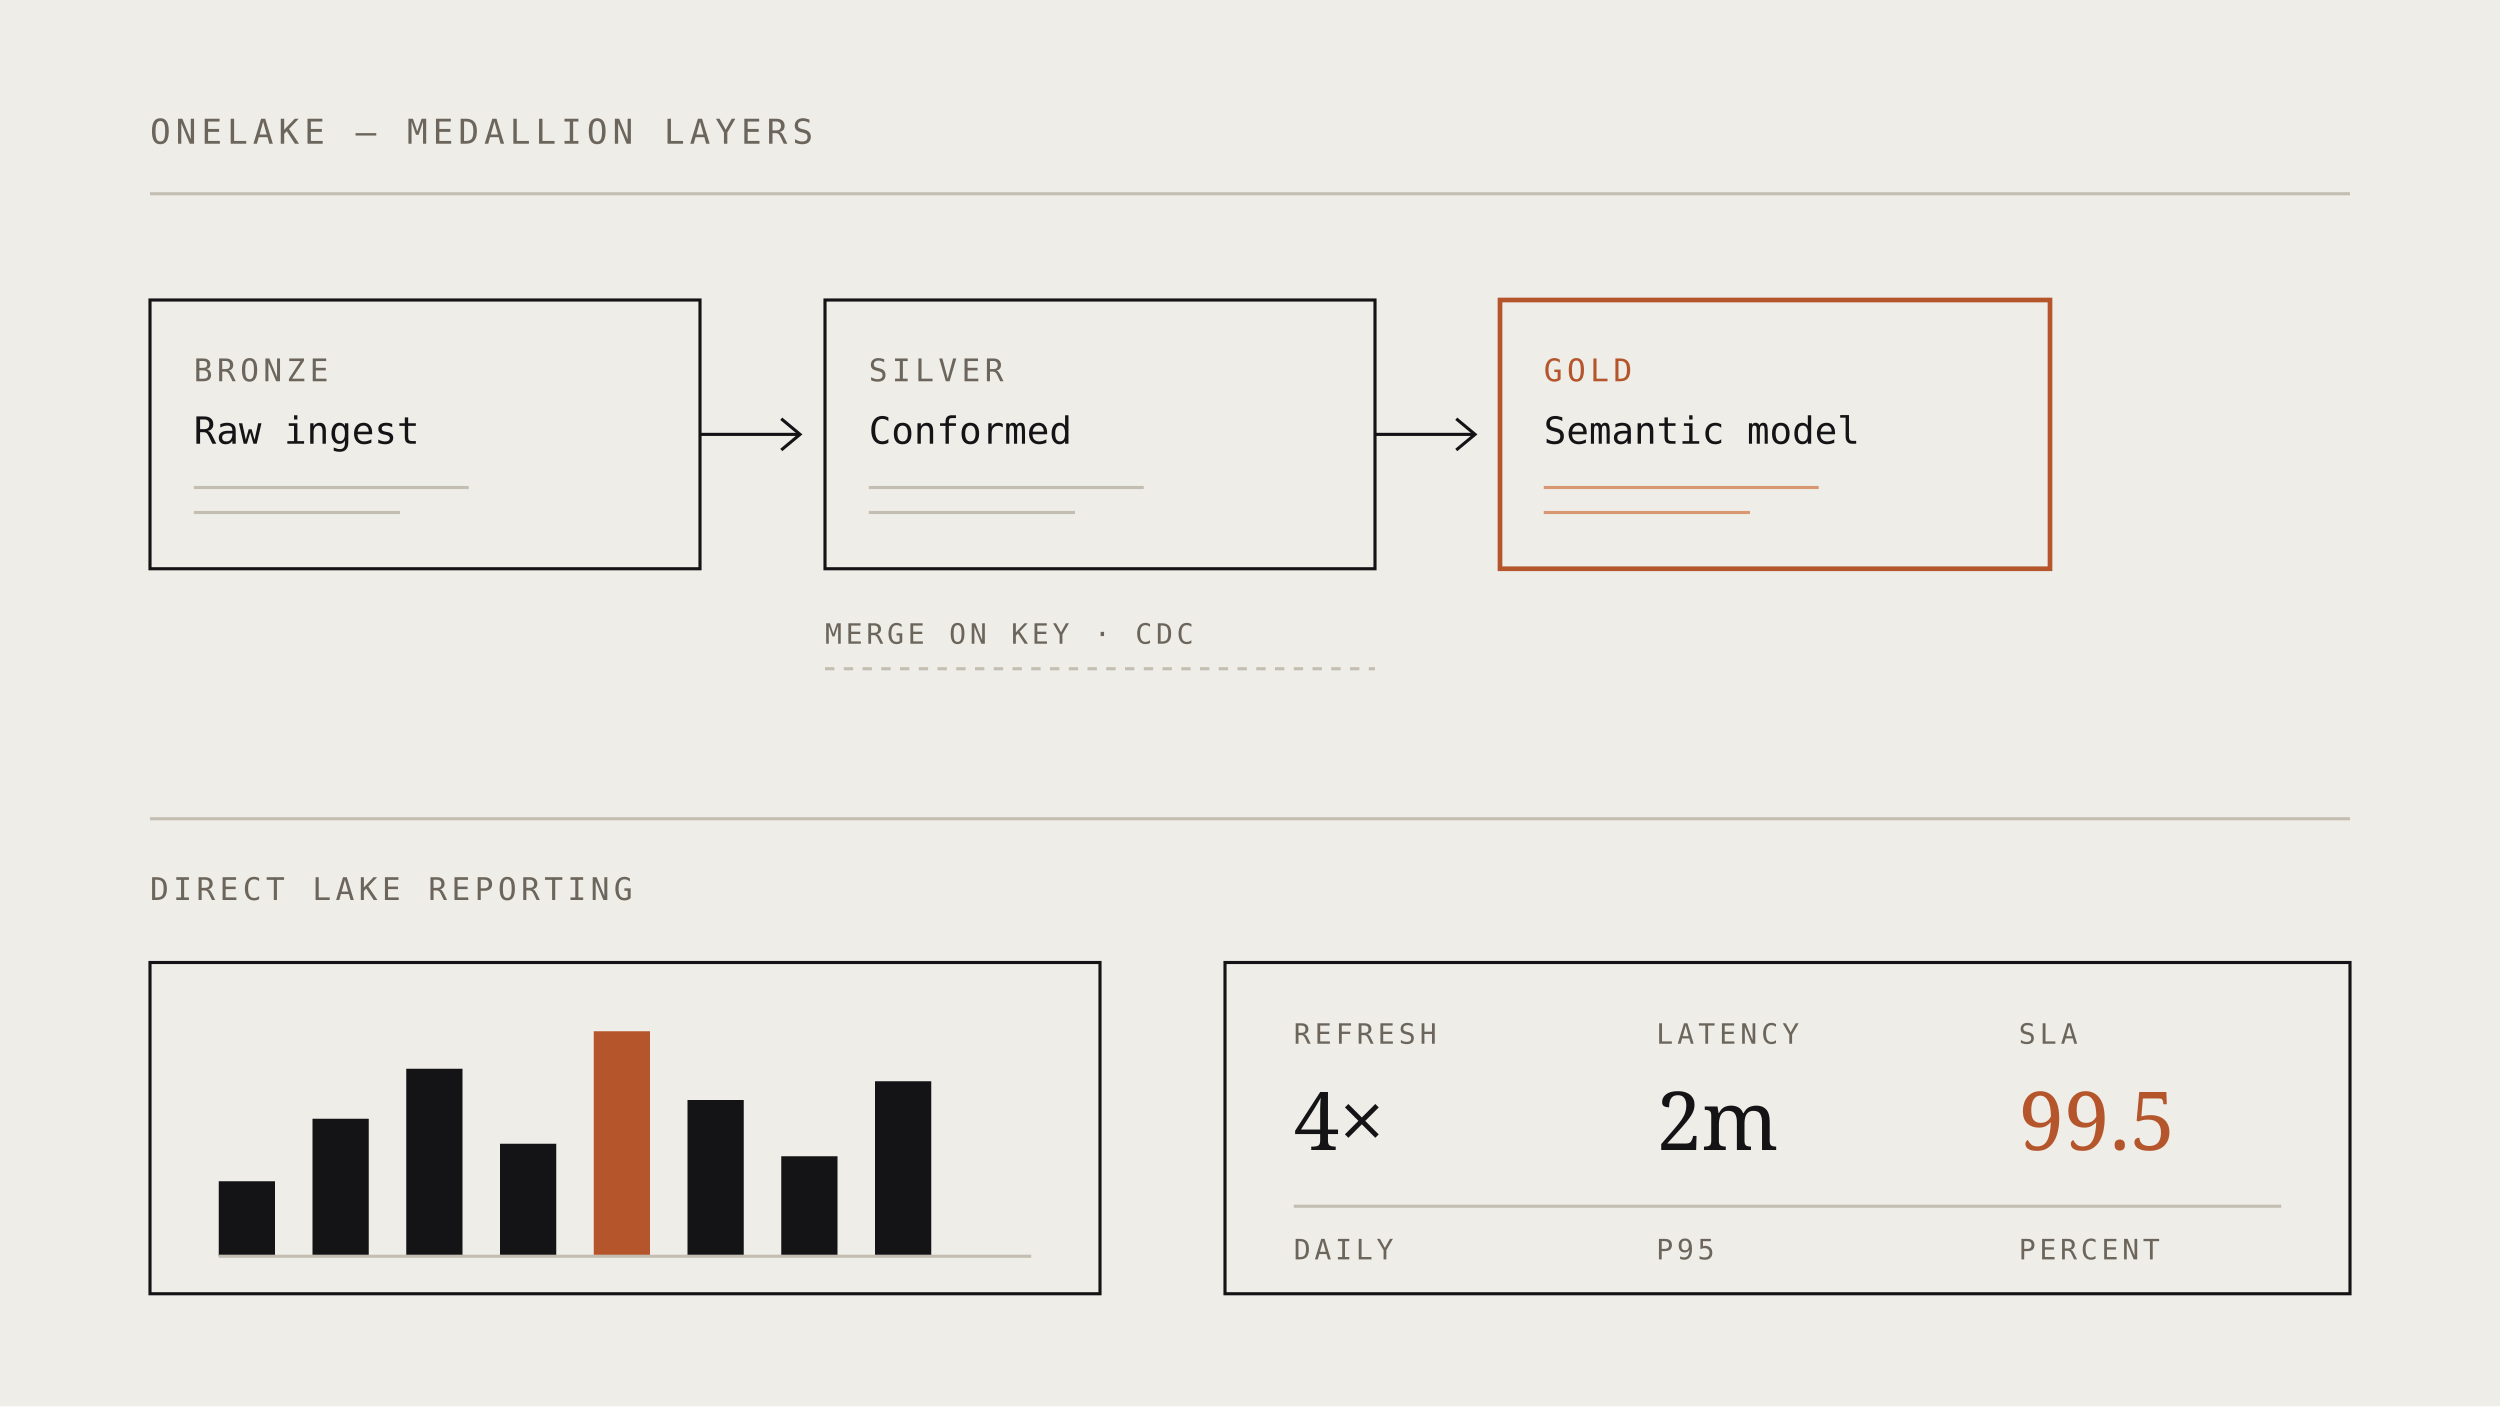
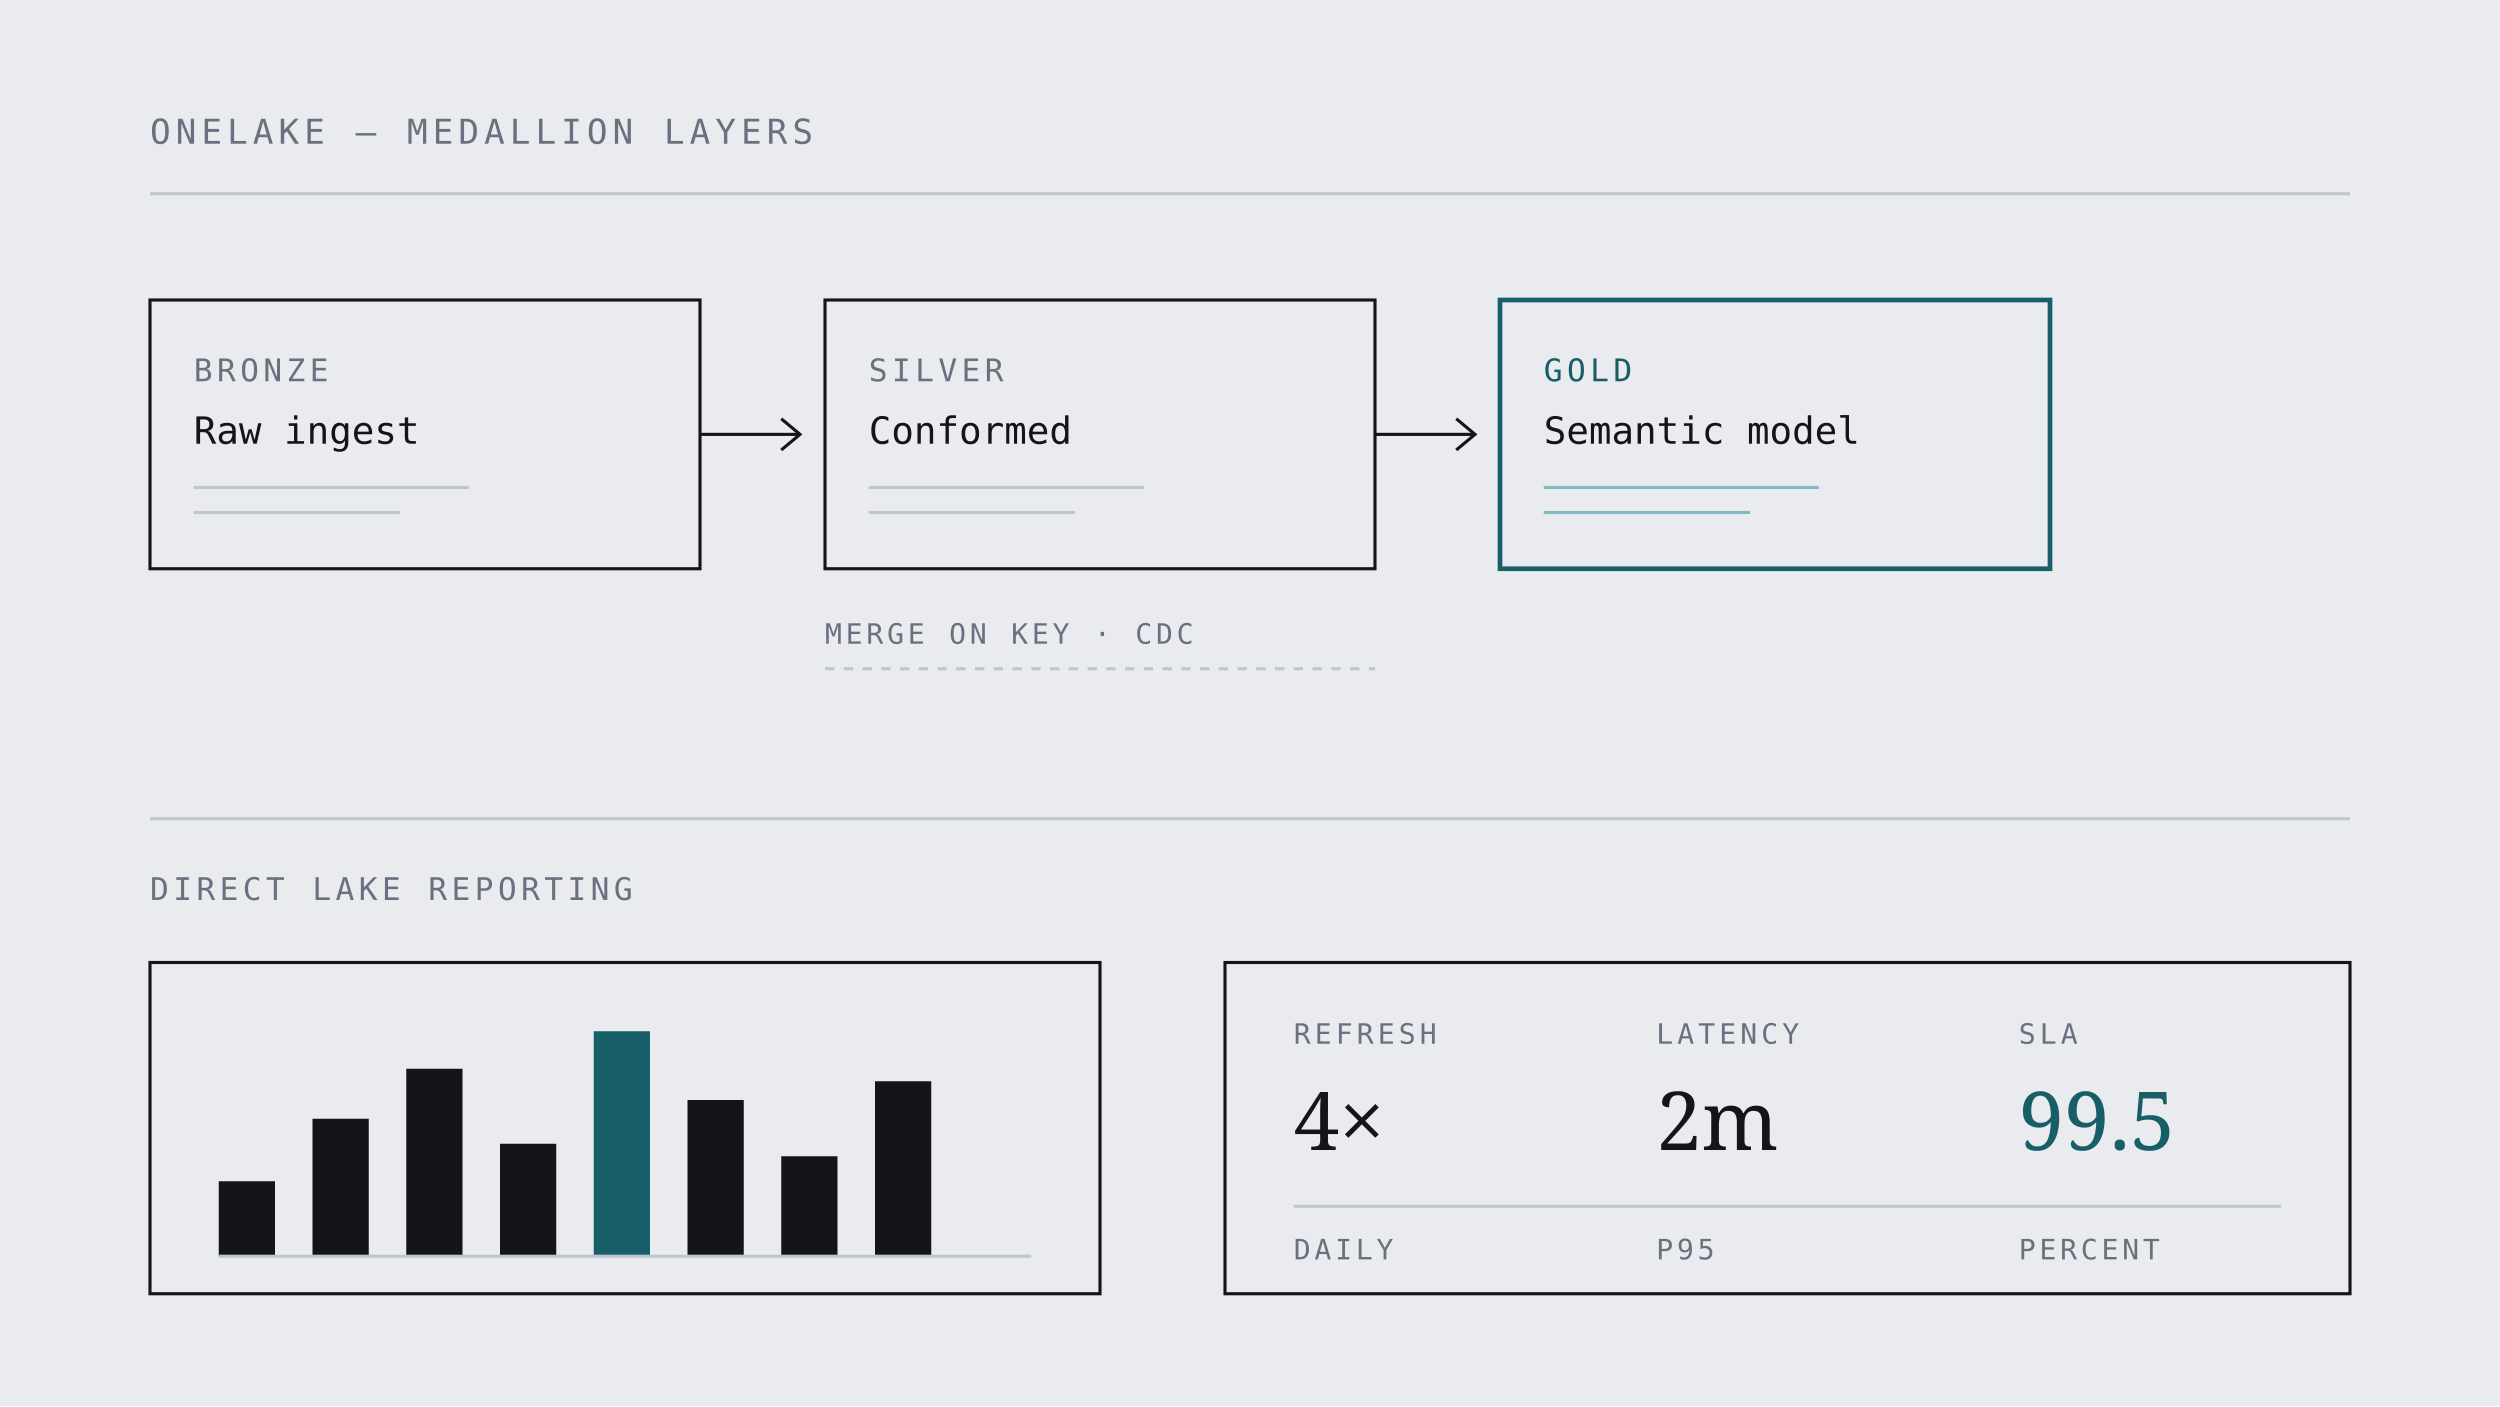
<svg xmlns="http://www.w3.org/2000/svg" viewBox="0 0 800 450" width="800" height="450" role="img" aria-label="Medallion lakehouse architecture: bronze, silver and gold layers feeding reporting">
-   <rect width="800" height="450" fill="#EFEDE8" />
-   <g font-family="ui-monospace, SFMono-Regular, Menlo, monospace" font-size="11" letter-spacing="1.6" fill="#6B655B">
+   <rect width="800" height="450" fill="#E9EBEF" />
+   <g font-family="ui-monospace, SFMono-Regular, Menlo, monospace" font-size="11" letter-spacing="1.6" fill="#697080">
    <text x="48" y="46">ONELAKE — MEDALLION LAYERS</text>
  </g>
-   <line x1="48" y1="62" x2="752" y2="62" stroke="#C4BEB2" stroke-width="1" />
+   <line x1="48" y1="62" x2="752" y2="62" stroke="#BFC5CF" stroke-width="1" />
  <g font-family="ui-monospace, SFMono-Regular, Menlo, monospace" font-size="10" letter-spacing="1.4">
-     <rect x="48" y="96" width="176" height="86" fill="none" stroke="#141416" stroke-width="1" />
-     <text x="62" y="122" fill="#6B655B">BRONZE</text>
-     <text x="62" y="142" fill="#141416" font-size="12" letter-spacing="0">Raw ingest</text>
-     <line x1="62" y1="156" x2="150" y2="156" stroke="#C4BEB2" />
-     <line x1="62" y1="164" x2="128" y2="164" stroke="#C4BEB2" />
-     <rect x="264" y="96" width="176" height="86" fill="none" stroke="#141416" stroke-width="1" />
-     <text x="278" y="122" fill="#6B655B">SILVER</text>
-     <text x="278" y="142" fill="#141416" font-size="12" letter-spacing="0">Conformed</text>
-     <line x1="278" y1="156" x2="366" y2="156" stroke="#C4BEB2" />
-     <line x1="278" y1="164" x2="344" y2="164" stroke="#C4BEB2" />
-     <rect x="480" y="96" width="176" height="86" fill="none" stroke="#B4552B" stroke-width="1.5" />
-     <text x="494" y="122" fill="#B4552B">GOLD</text>
-     <text x="494" y="142" fill="#141416" font-size="12" letter-spacing="0">Semantic model</text>
-     <line x1="494" y1="156" x2="582" y2="156" stroke="#D89972" />
-     <line x1="494" y1="164" x2="560" y2="164" stroke="#D89972" />
+     <rect x="48" y="96" width="176" height="86" fill="none" stroke="#13151A" stroke-width="1" />
+     <text x="62" y="122" fill="#697080">BRONZE</text>
+     <text x="62" y="142" fill="#13151A" font-size="12" letter-spacing="0">Raw ingest</text>
+     <line x1="62" y1="156" x2="150" y2="156" stroke="#BFC5CF" />
+     <line x1="62" y1="164" x2="128" y2="164" stroke="#BFC5CF" />
+     <rect x="264" y="96" width="176" height="86" fill="none" stroke="#13151A" stroke-width="1" />
+     <text x="278" y="122" fill="#697080">SILVER</text>
+     <text x="278" y="142" fill="#13151A" font-size="12" letter-spacing="0">Conformed</text>
+     <line x1="278" y1="156" x2="366" y2="156" stroke="#BFC5CF" />
+     <line x1="278" y1="164" x2="344" y2="164" stroke="#BFC5CF" />
+     <rect x="480" y="96" width="176" height="86" fill="none" stroke="#175E68" stroke-width="1.5" />
+     <text x="494" y="122" fill="#175E68">GOLD</text>
+     <text x="494" y="142" fill="#13151A" font-size="12" letter-spacing="0">Semantic model</text>
+     <line x1="494" y1="156" x2="582" y2="156" stroke="#7FB9C1" />
+     <line x1="494" y1="164" x2="560" y2="164" stroke="#7FB9C1" />
  </g>
-   <g stroke="#141416" stroke-width="1" fill="none">
+   <g stroke="#13151A" stroke-width="1" fill="none">
    <path d="M224 139 H256" />
    <path d="M250 134 l6 5 -6 5" />
    <path d="M440 139 H472" />
    <path d="M466 134 l6 5 -6 5" />
  </g>
-   <g font-family="ui-monospace, SFMono-Regular, Menlo, monospace" font-size="9" letter-spacing="1.2" fill="#6B655B">
+   <g font-family="ui-monospace, SFMono-Regular, Menlo, monospace" font-size="9" letter-spacing="1.2" fill="#697080">
    <text x="264" y="206">MERGE ON KEY · CDC</text>
  </g>
-   <line x1="264" y1="214" x2="440" y2="214" stroke="#C4BEB2" stroke-dasharray="3 3" />
-   <line x1="48" y1="262" x2="752" y2="262" stroke="#C4BEB2" />
-   <g font-family="ui-monospace, SFMono-Regular, Menlo, monospace" font-size="10" letter-spacing="1.4" fill="#6B655B">
+   <line x1="264" y1="214" x2="440" y2="214" stroke="#BFC5CF" stroke-dasharray="3 3" />
+   <line x1="48" y1="262" x2="752" y2="262" stroke="#BFC5CF" />
+   <g font-family="ui-monospace, SFMono-Regular, Menlo, monospace" font-size="10" letter-spacing="1.4" fill="#697080">
    <text x="48" y="288">DIRECT LAKE REPORTING</text>
  </g>
-   <g fill="none" stroke="#141416" stroke-width="1">
+   <g fill="none" stroke="#13151A" stroke-width="1">
    <rect x="48" y="308" width="304" height="106" />
  </g>
-   <g fill="#141416">
+   <g fill="#13151A">
    <rect x="70" y="378" width="18" height="24" />
    <rect x="100" y="358" width="18" height="44" />
    <rect x="130" y="342" width="18" height="60" />
    <rect x="160" y="366" width="18" height="36" />
  </g>
-   <rect x="190" y="330" width="18" height="72" fill="#B4552B" />
-   <g fill="#141416">
+   <rect x="190" y="330" width="18" height="72" fill="#175E68" />
+   <g fill="#13151A">
    <rect x="220" y="352" width="18" height="50" />
    <rect x="250" y="370" width="18" height="32" />
    <rect x="280" y="346" width="18" height="56" />
  </g>
-   <line x1="70" y1="402" x2="330" y2="402" stroke="#C4BEB2" />
-   <g fill="none" stroke="#141416" stroke-width="1">
+   <line x1="70" y1="402" x2="330" y2="402" stroke="#BFC5CF" />
+   <g fill="none" stroke="#13151A" stroke-width="1">
    <rect x="392" y="308" width="360" height="106" />
  </g>
-   <g font-family="ui-monospace, SFMono-Regular, Menlo, monospace" font-size="9" letter-spacing="1.3" fill="#6B655B">
+   <g font-family="ui-monospace, SFMono-Regular, Menlo, monospace" font-size="9" letter-spacing="1.3" fill="#697080">
    <text x="414" y="334">REFRESH</text>
    <text x="530" y="334">LATENCY</text>
    <text x="646" y="334">SLA</text>
  </g>
-   <g font-family="Georgia, serif" font-size="26" fill="#141416">
+   <g font-family="Georgia, serif" font-size="26" fill="#13151A">
    <text x="414" y="368">4×</text>
    <text x="530" y="368">2m</text>
-     <text x="646" y="368" fill="#B4552B">99.5</text>
+     <text x="646" y="368" fill="#175E68">99.5</text>
  </g>
-   <line x1="414" y1="386" x2="730" y2="386" stroke="#C4BEB2" />
-   <g font-family="ui-monospace, SFMono-Regular, Menlo, monospace" font-size="9" letter-spacing="1.2" fill="#6B655B">
+   <line x1="414" y1="386" x2="730" y2="386" stroke="#BFC5CF" />
+   <g font-family="ui-monospace, SFMono-Regular, Menlo, monospace" font-size="9" letter-spacing="1.2" fill="#697080">
    <text x="414" y="403">DAILY</text>
    <text x="530" y="403">P95</text>
    <text x="646" y="403">PERCENT</text>
  </g>
</svg>
